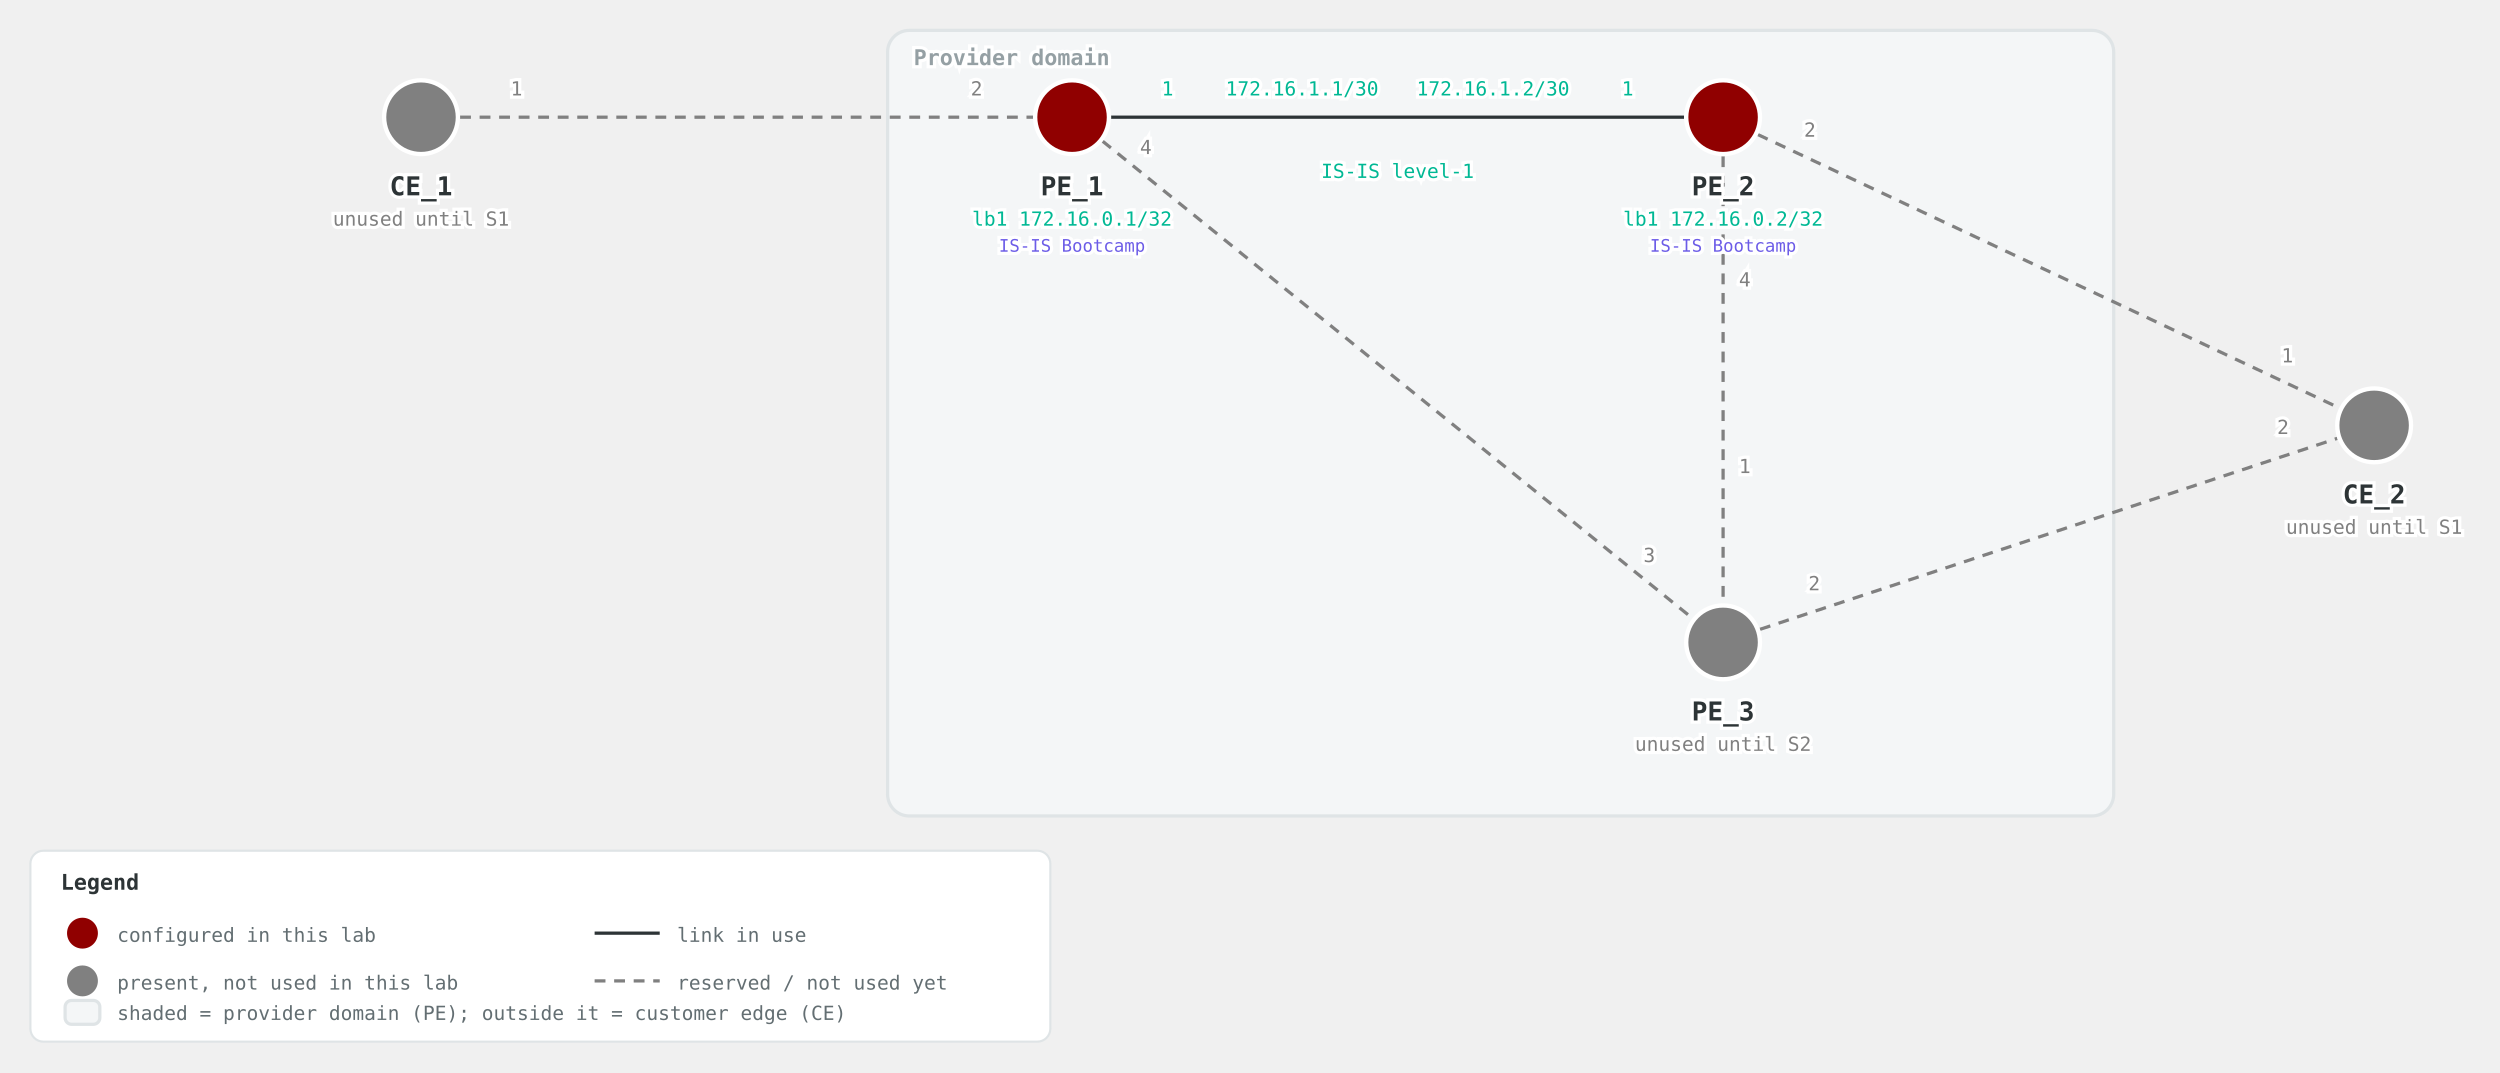
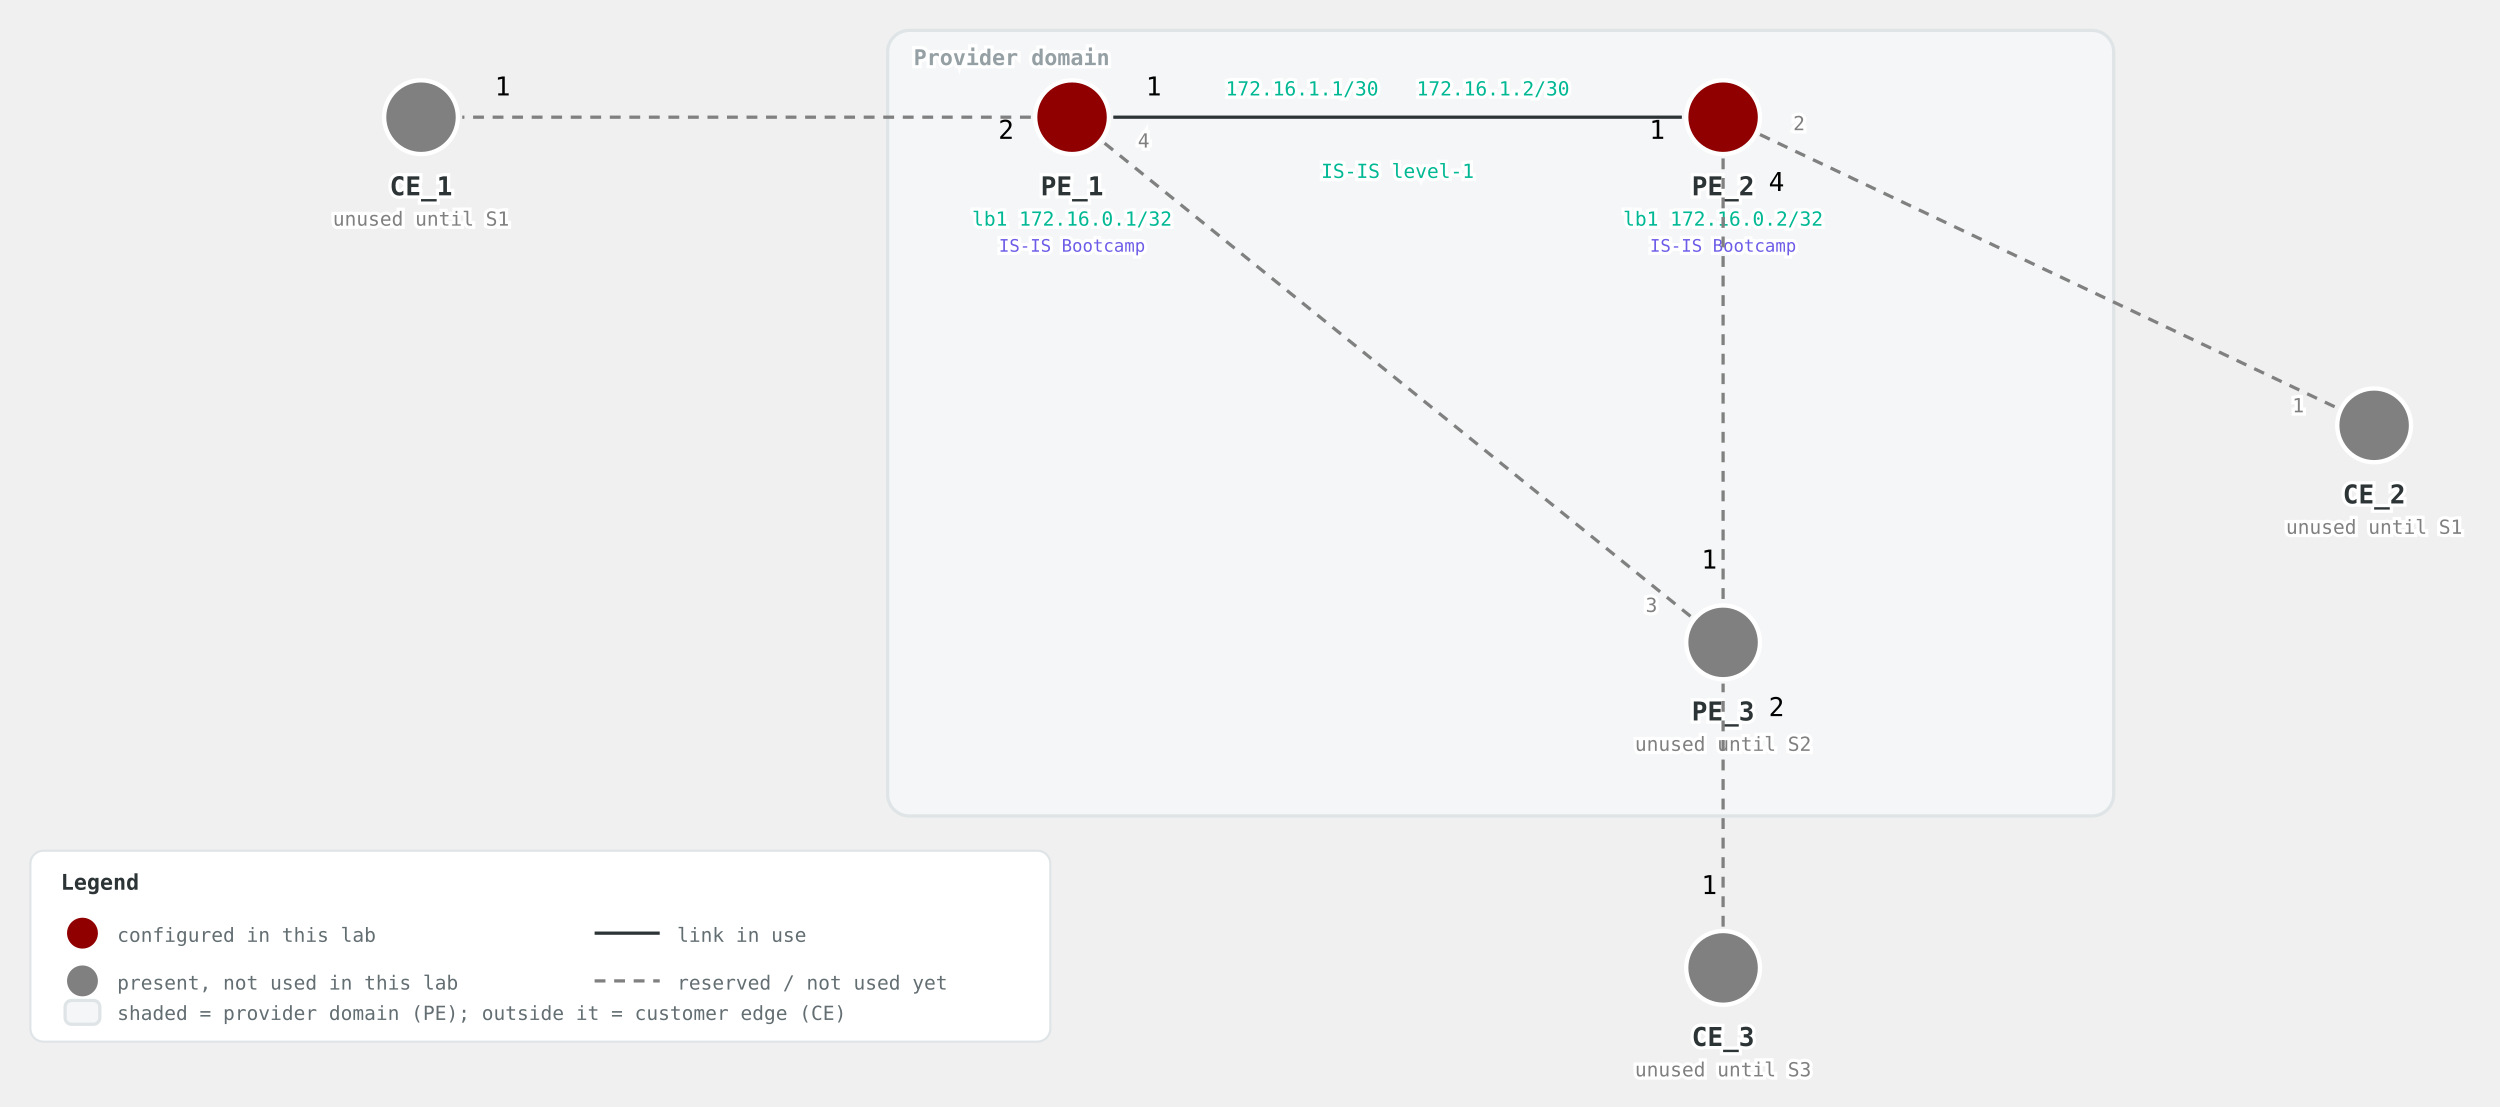
- <svg xmlns="http://www.w3.org/2000/svg" viewBox="26 124 1152 494" width="100%" font-family="Consolas, Monaco, monospace">
+ <svg xmlns="http://www.w3.org/2000/svg" viewBox="26 124 1152 510" width="100%" font-family="Consolas, Monaco, monospace">
  <style>.node{font-size:12px;font-weight:bold;fill:#2d3436;text-anchor:middle;paint-order:stroke;stroke:#fff;stroke-width:3}.sub{font-size:9px;fill:#00b894;text-anchor:middle;paint-order:stroke;stroke:#fff;stroke-width:3}.route{font-size:8px;fill:#6c5ce7;text-anchor:middle;paint-order:stroke;stroke:#fff;stroke-width:3}.note{font-size:9px;fill:#808080;text-anchor:middle;paint-order:stroke;stroke:#fff;stroke-width:3}.link{stroke:#2d3436;stroke-width:1.5}.unused{stroke:#808080;stroke-width:1.5;stroke-dasharray:5 4}.lg{font-size:9px;fill:#636e72;paint-order:stroke;stroke:#fff;stroke-width:3}.lg-h{font-size:10px;font-weight:bold;fill:#2d3436;paint-order:stroke;stroke:#fff;stroke-width:3}.lg-p{fill:#fff;stroke:#dfe4e6;stroke-width:1}.pd{fill:#f4f6f7;stroke:#dfe4e6;stroke-width:1.5}.pd-t{font-size:10px;font-weight:bold;fill:#95a0a4;paint-order:stroke;stroke:#fff;stroke-width:3}</style>
  <defs>
    <symbol id="active" viewBox="0 0 36 36">
      <circle cx="18" cy="18" r="17" fill="#900000" stroke="#fff" stroke-width="2" />
    </symbol>
    <symbol id="inactive" viewBox="0 0 36 36">
      <circle cx="18" cy="18" r="17" fill="#808080" stroke="#fff" stroke-width="2" />
    </symbol>
  </defs>
  <rect x="435" y="138" width="565" height="362" rx="10" class="pd" />
  <text x="447" y="154" class="pd-t">Provider domain</text>
-   <line x1="238" y1="178" x2="502" y2="178" class="unused" />
-   <text x="264" y="168" class="note">1</text>
-   <text x="476" y="168" class="note">2</text>
-   <line x1="538" y1="178" x2="802" y2="178" class="link" />
-   <text x="564" y="168" class="sub">1</text>
-   <text x="776" y="168" class="sub">1</text>
  <text x="626" y="168" class="sub">172.16.1.1/30</text>
  <text x="714" y="168" class="sub">172.16.1.2/30</text>
  <text x="670" y="206" class="sub">IS-IS level-1</text>
-   <line x1="820" y1="196" x2="820" y2="402" class="unused" />
-   <text x="830" y="256" class="note" text-anchor="start">4</text>
-   <text x="830" y="342" class="note" text-anchor="start">1</text>
-   <line x1="534" y1="189" x2="806" y2="409" class="unused" />
-   <text x="554" y="195" class="note">4</text>
-   <text x="786" y="383" class="note">3</text>
-   <line x1="837" y1="414" x2="1103" y2="326" class="unused" />
-   <text x="1078" y="324" class="note">2</text>
-   <text x="862" y="396" class="note">2</text>
-   <line x1="836" y1="186" x2="1104" y2="312" class="unused" />
-   <text x="1080" y="291" class="note">1</text>
-   <text x="860" y="187" class="note">2</text>
  <use href="#inactive" x="202" y="160" width="36" height="36" />
  <text x="220" y="214" class="node">CE_1</text>
  <text x="220" y="228" class="note">unused until S1</text>
  <use href="#active" x="502" y="160" width="36" height="36" />
  <text x="520" y="214" class="node">PE_1</text>
  <text x="520" y="228" class="sub">lb1 172.16.0.1/32</text>
  <text x="520" y="240" class="route">IS-IS Bootcamp</text>
  <use href="#active" x="802" y="160" width="36" height="36" />
  <text x="820" y="214" class="node">PE_2</text>
  <text x="820" y="228" class="sub">lb1 172.16.0.2/32</text>
  <text x="820" y="240" class="route">IS-IS Bootcamp</text>
  <use href="#inactive" x="802" y="402" width="36" height="36" />
  <text x="820" y="456" class="node">PE_3</text>
+   <use href="#inactive" x="802" y="552" width="36" height="36" />
+   <text x="820" y="606" class="node">CE_3</text>
+   <text x="820" y="620" class="note">unused until S3</text>
  <text x="820" y="470" class="note">unused until S2</text>
  <use href="#inactive" x="1102" y="302" width="36" height="36" />
  <text x="1120" y="356" class="node">CE_2</text>
  <text x="1120" y="370" class="note">unused until S1</text>
  <g>
    <rect x="40" y="516" width="470" height="88" rx="6" class="lg-p" />
    <text x="54" y="534" class="lg-h">Legend</text>
    <use href="#active" x="56" y="546" width="16" height="16" />
    <text x="80" y="558" class="lg">configured in this lab</text>
    <use href="#inactive" x="56" y="568" width="16" height="16" />
    <text x="80" y="580" class="lg">present, not used in this lab</text>
    <line x1="300" y1="554" x2="330" y2="554" class="link" />
    <text x="338" y="558" class="lg">link in use</text>
    <line x1="300" y1="576" x2="330" y2="576" class="unused" />
    <text x="338" y="580" class="lg">reserved / not used yet</text>
    <rect x="56" y="585" width="16" height="11" rx="3" class="pd" />
    <text x="80" y="594" class="lg">shaded = provider domain (PE); outside it = customer edge (CE)</text>
  </g>
+   <line x1="539" y1="178" x2="801" y2="178" class="link" />
+   <line x1="501" y1="178" x2="239" y2="178" class="unused" />
+   <line x1="837" y1="186" x2="1103" y2="312" class="unused" />
+   <line x1="820" y1="197" x2="820" y2="401" class="unused" />
+   <line x1="535" y1="190" x2="805" y2="408" class="unused" />
+   <line x1="820" y1="551" x2="820" y2="439" class="unused" />
+   <text x="554" y="168" class="port">1</text>
+   <text x="786" y="188" class="port">1</text>
+   <text x="486" y="188" class="port">2</text>
+   <text x="254" y="168" class="port">1</text>
+   <text x="855" y="184" class="note">2</text>
+   <text x="1085" y="314" class="note">1</text>
+   <text x="841" y="212" class="port">4</text>
+   <text x="810" y="386" class="port">1</text>
+   <text x="553" y="192" class="note">4</text>
+   <text x="787" y="406" class="note">3</text>
+   <text x="810" y="536" class="port">1</text>
+   <text x="841" y="454" class="port">2</text>
</svg>
